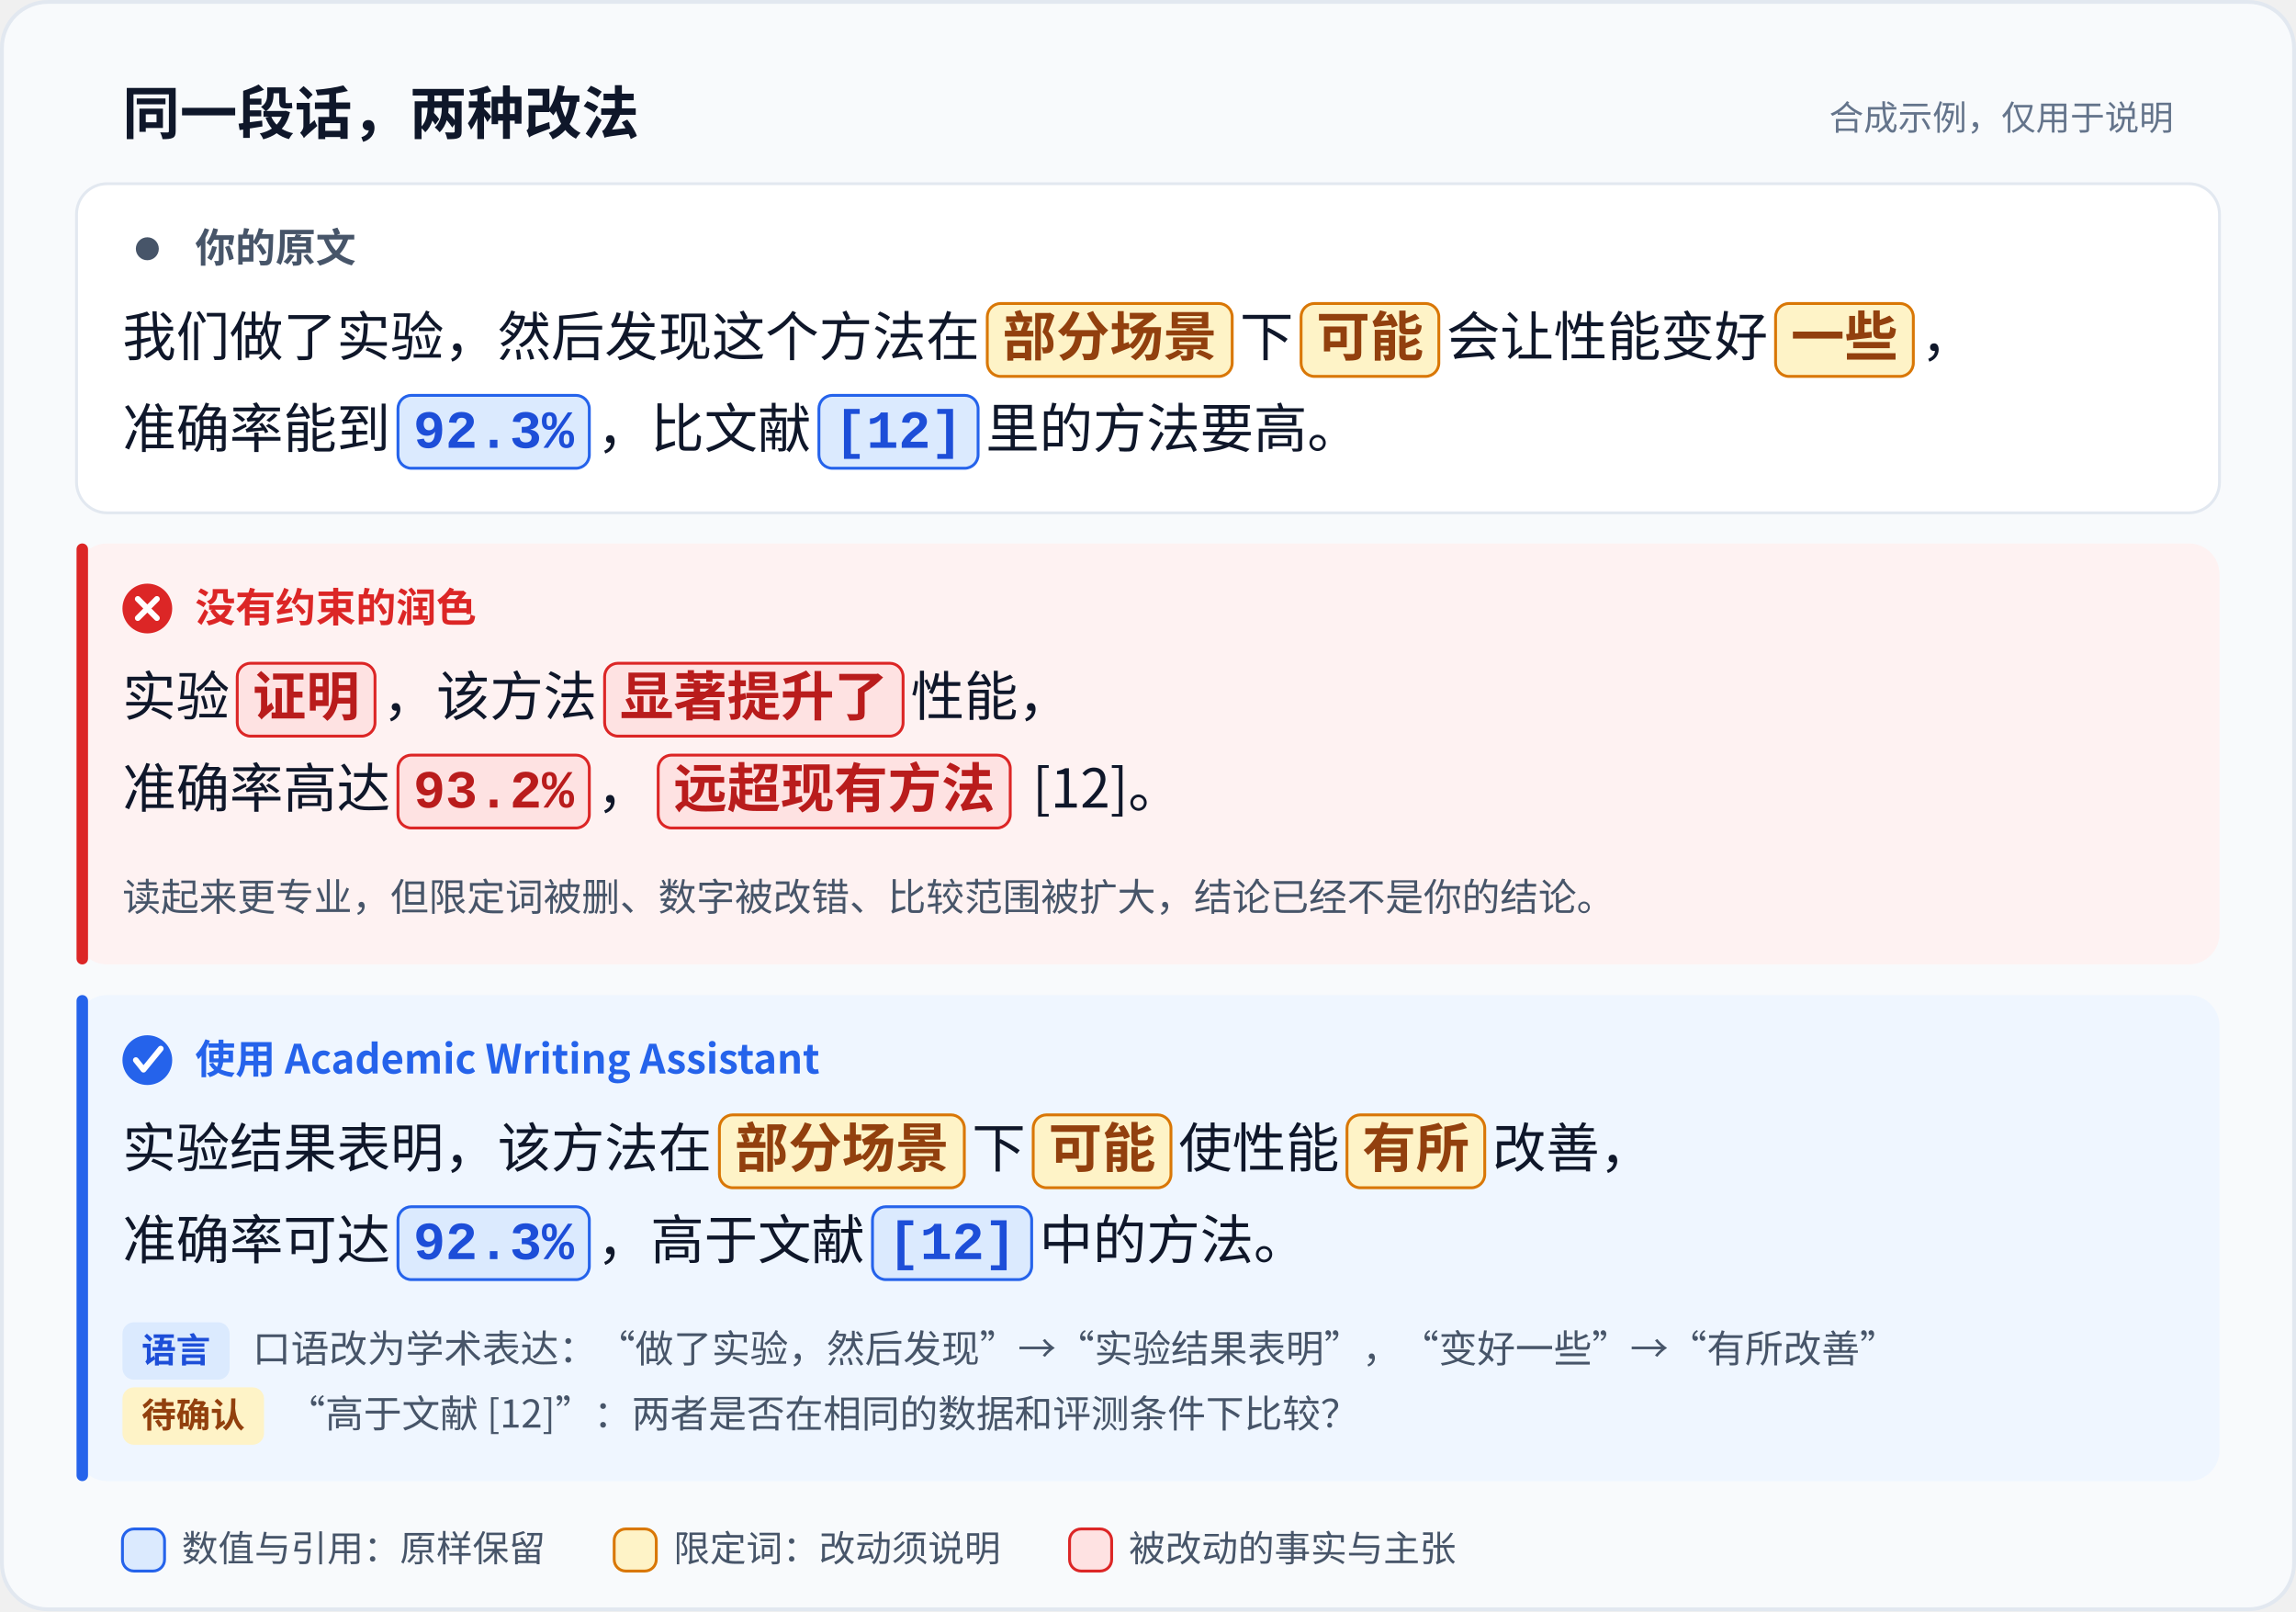
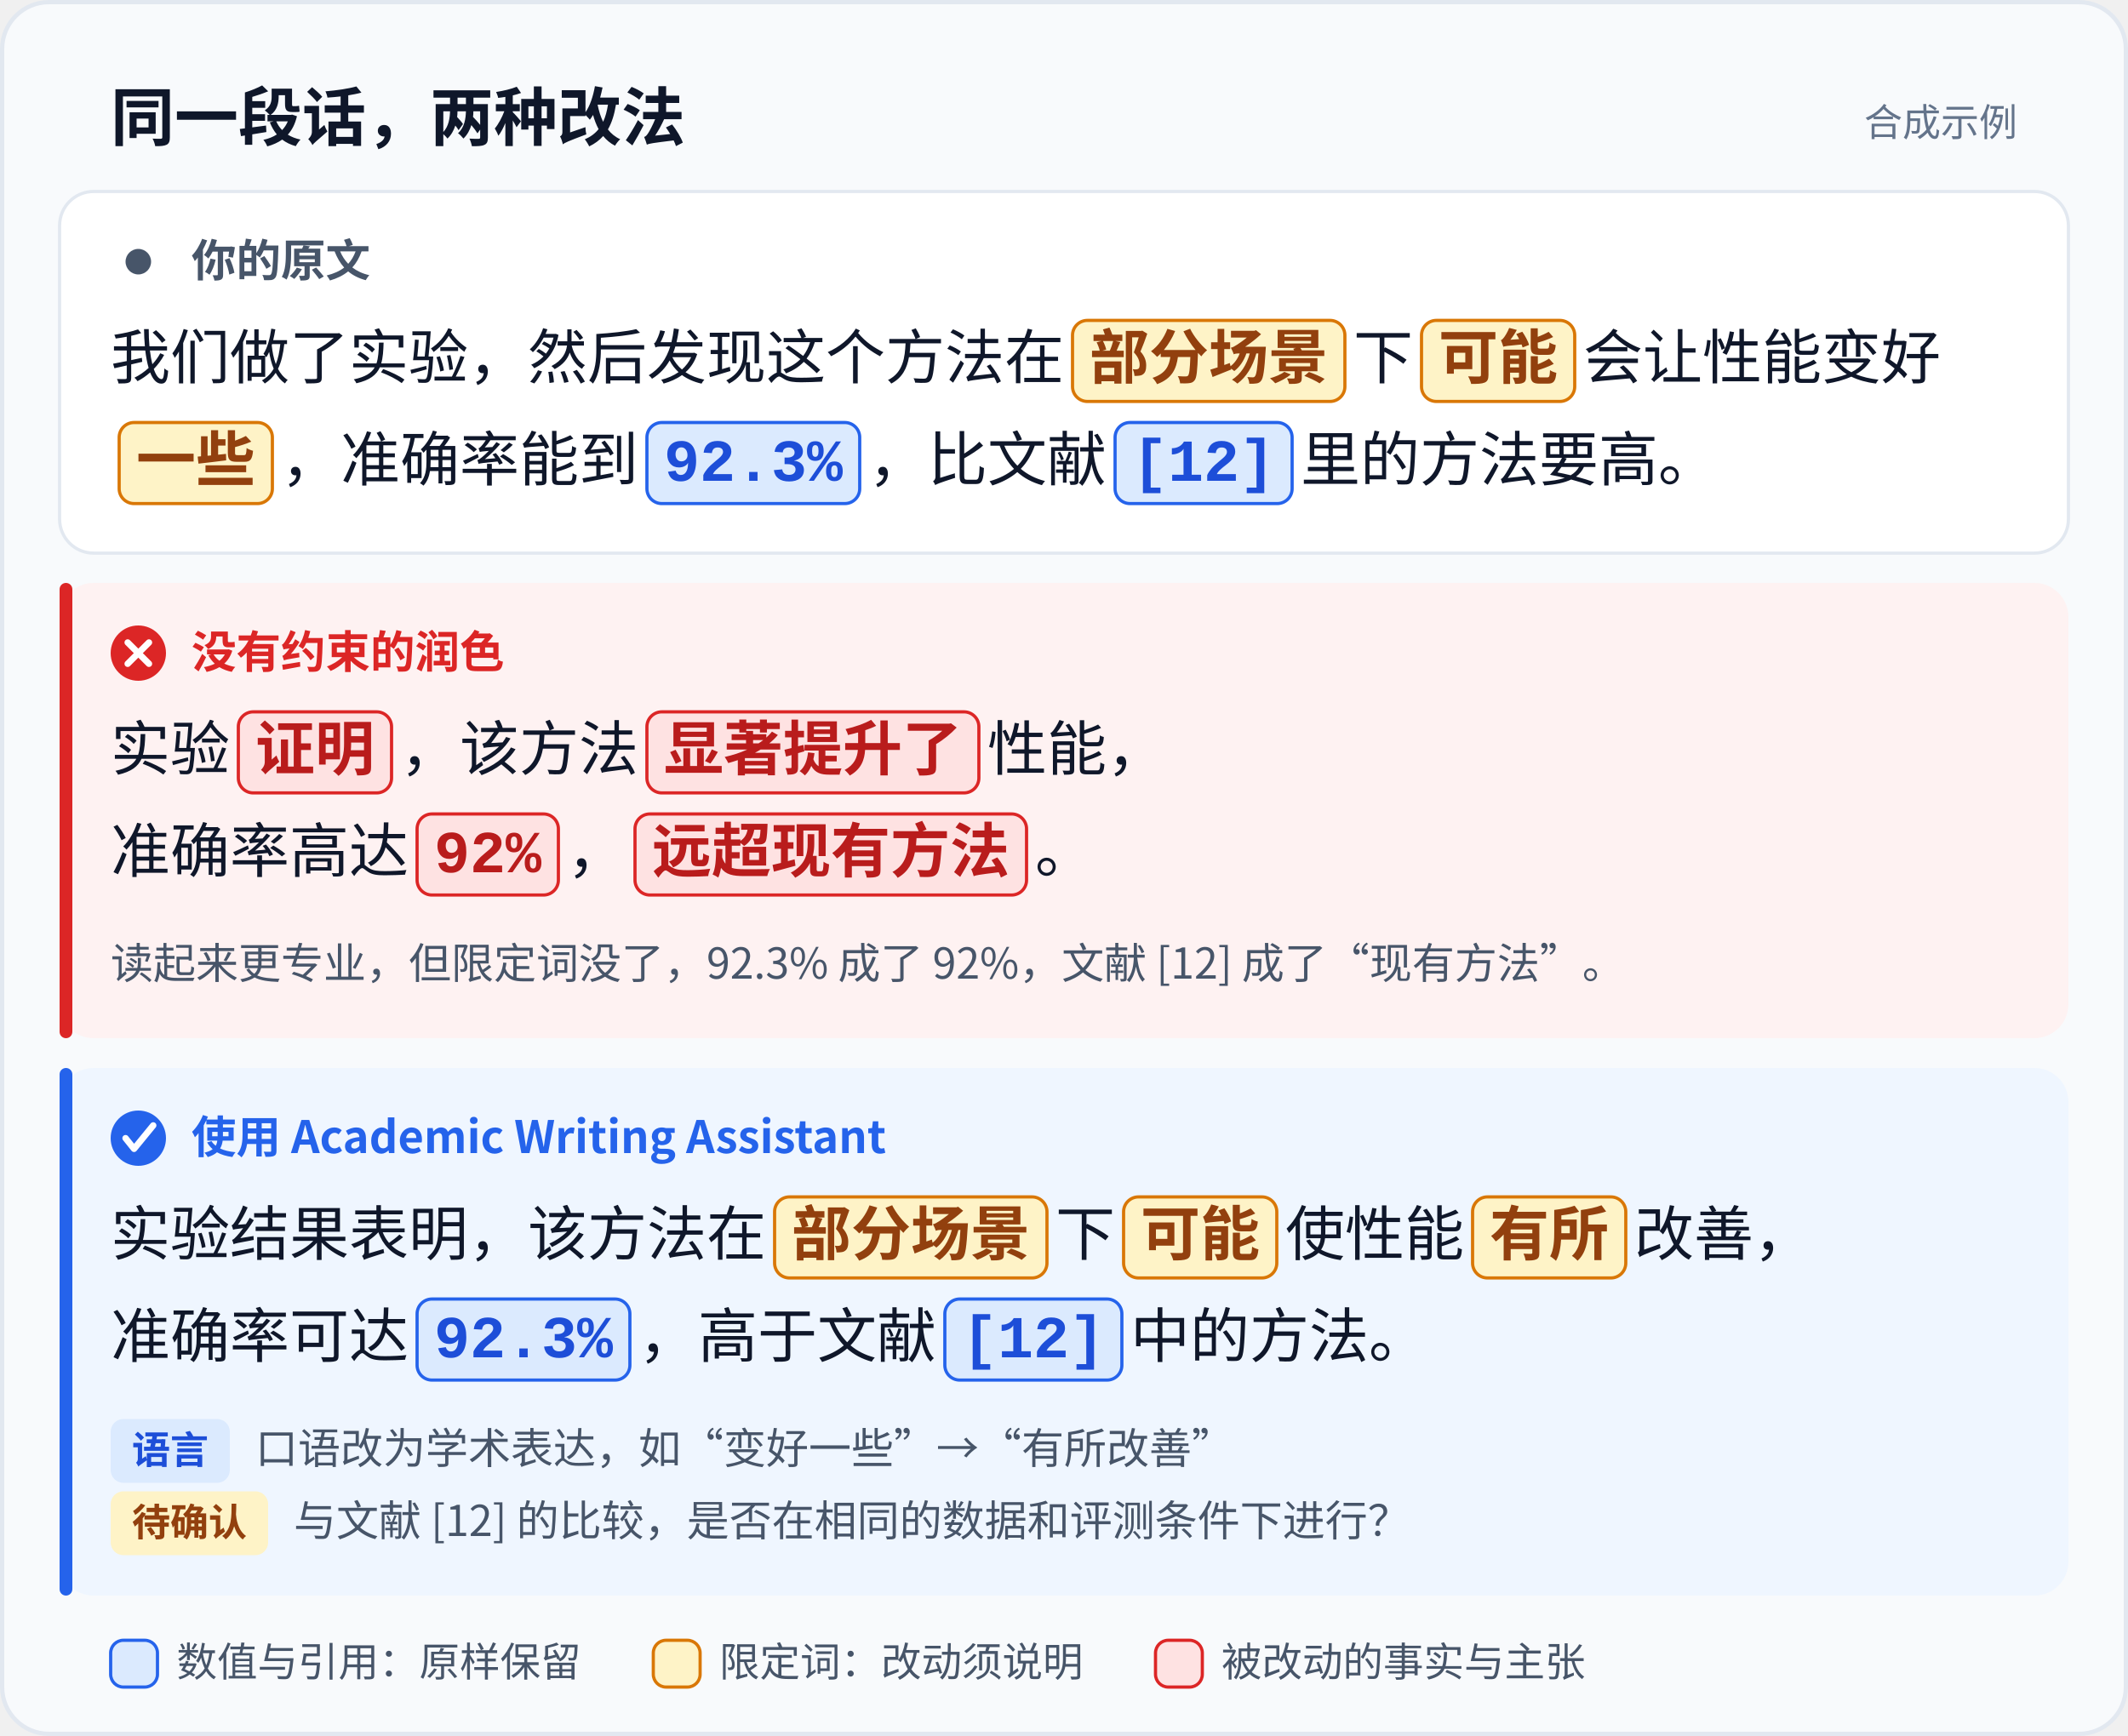
- <svg xmlns="http://www.w3.org/2000/svg" width="1200" height="842" viewBox="0 0 1200 842" role="img" aria-labelledby="title desc">
-   <rect x="1" y="1" width="1198" height="840" rx="24" fill="#F8FAFC" stroke="#E2E8F0" stroke-width="2" />
+ <svg xmlns="http://www.w3.org/2000/svg" width="1000" height="816" viewBox="0 0 1000 816" role="img" aria-labelledby="title desc">
+   <rect x="1" y="1" width="998" height="814" rx="22" fill="#F8FAFC" stroke="#E2E8F0" stroke-width="2" />
  <g id="header">
-     <text x="64.0" y="70.0" font-family="-apple-system, BlinkMacSystemFont, 'Segoe UI', 'PingFang SC', 'Hiragino Sans GB', 'Microsoft YaHei', 'Noto Sans CJK SC', sans-serif" font-size="30" font-weight="700" fill="#0F172A" textLength="270.0" lengthAdjust="spacingAndGlyphs">同一段话，两种改法</text>
-     <text x="1136.0" y="68.0" font-family="-apple-system, BlinkMacSystemFont, 'Segoe UI', 'PingFang SC', 'Hiragino Sans GB', 'Microsoft YaHei', 'Noto Sans CJK SC', sans-serif" font-size="18" font-weight="400" fill="#64748B" text-anchor="end" textLength="180.0" lengthAdjust="spacingAndGlyphs">合成示例，仅用于说明</text>
+     <text x="52.0" y="66.0" font-family="-apple-system, BlinkMacSystemFont, 'Segoe UI', 'PingFang SC', 'Hiragino Sans GB', 'Microsoft YaHei', 'Noto Sans CJK SC', sans-serif" font-size="30" font-weight="700" fill="#0F172A" textLength="270.0" lengthAdjust="spacingAndGlyphs">同一段话，两种改法</text>
+     <text x="948.0" y="64.0" font-family="-apple-system, BlinkMacSystemFont, 'Segoe UI', 'PingFang SC', 'Hiragino Sans GB', 'Microsoft YaHei', 'Noto Sans CJK SC', sans-serif" font-size="18" font-weight="400" fill="#64748B" text-anchor="end" textLength="72.0" lengthAdjust="spacingAndGlyphs">合成示例</text>
  </g>
  <g id="original">
-     <rect x="40" y="96" width="1120" height="172" rx="16" fill="#FFFFFF" stroke="#E2E8F0" stroke-width="1.5" />
-     <circle cx="77" cy="130" r="6" fill="#475569" />
-     <text x="102.0" y="137.0" font-family="-apple-system, BlinkMacSystemFont, 'Segoe UI', 'PingFang SC', 'Hiragino Sans GB', 'Microsoft YaHei', 'Noto Sans CJK SC', sans-serif" font-size="21" font-weight="700" fill="#475569" textLength="84.0" lengthAdjust="spacingAndGlyphs">你的原文</text>
-     <text x="64.0" y="186.0" font-family="-apple-system, BlinkMacSystemFont, 'Segoe UI', 'PingFang SC', 'Hiragino Sans GB', 'Microsoft YaHei', 'Noto Sans CJK SC', sans-serif" font-size="28" font-weight="400" fill="#0F172A" textLength="448.0" lengthAdjust="spacingAndGlyphs">我们做了实验，然后发现这个方法在</text>
-     <rect x="516.0" y="158.6" width="128.0" height="38.1" rx="7" fill="#FEF3C7" stroke="#D97706" stroke-width="1.5" />
-     <text x="524.0" y="186.0" font-family="-apple-system, BlinkMacSystemFont, 'Segoe UI', 'PingFang SC', 'Hiragino Sans GB', 'Microsoft YaHei', 'Noto Sans CJK SC', sans-serif" font-size="28" font-weight="600" fill="#92400E" textLength="112.0" lengthAdjust="spacingAndGlyphs">部分场景</text>
-     <text x="648.0" y="186.0" font-family="-apple-system, BlinkMacSystemFont, 'Segoe UI', 'PingFang SC', 'Hiragino Sans GB', 'Microsoft YaHei', 'Noto Sans CJK SC', sans-serif" font-size="28" font-weight="400" fill="#0F172A" textLength="28.0" lengthAdjust="spacingAndGlyphs">下</text>
-     <rect x="680.0" y="158.6" width="72.0" height="38.1" rx="7" fill="#FEF3C7" stroke="#D97706" stroke-width="1.5" />
-     <text x="688.0" y="186.0" font-family="-apple-system, BlinkMacSystemFont, 'Segoe UI', 'PingFang SC', 'Hiragino Sans GB', 'Microsoft YaHei', 'Noto Sans CJK SC', sans-serif" font-size="28" font-weight="600" fill="#92400E" textLength="56.0" lengthAdjust="spacingAndGlyphs">可能</text>
-     <text x="756.0" y="186.0" font-family="-apple-system, BlinkMacSystemFont, 'Segoe UI', 'PingFang SC', 'Hiragino Sans GB', 'Microsoft YaHei', 'Noto Sans CJK SC', sans-serif" font-size="28" font-weight="400" fill="#0F172A" textLength="168.0" lengthAdjust="spacingAndGlyphs">会让性能变好</text>
-     <rect x="928.0" y="158.6" width="72.0" height="38.1" rx="7" fill="#FEF3C7" stroke="#D97706" stroke-width="1.5" />
-     <text x="936.0" y="186.0" font-family="-apple-system, BlinkMacSystemFont, 'Segoe UI', 'PingFang SC', 'Hiragino Sans GB', 'Microsoft YaHei', 'Noto Sans CJK SC', sans-serif" font-size="28" font-weight="600" fill="#92400E" textLength="56.0" lengthAdjust="spacingAndGlyphs">一些</text>
-     <text x="1004.0" y="186.0" font-family="-apple-system, BlinkMacSystemFont, 'Segoe UI', 'PingFang SC', 'Hiragino Sans GB', 'Microsoft YaHei', 'Noto Sans CJK SC', sans-serif" font-size="28" font-weight="400" fill="#0F172A" textLength="28.0" lengthAdjust="spacingAndGlyphs">，</text>
-     <text x="64.0" y="234.0" font-family="-apple-system, BlinkMacSystemFont, 'Segoe UI', 'PingFang SC', 'Hiragino Sans GB', 'Microsoft YaHei', 'Noto Sans CJK SC', sans-serif" font-size="28" font-weight="400" fill="#0F172A" textLength="140.0" lengthAdjust="spacingAndGlyphs">准确率能到</text>
-     <rect x="208.0" y="206.6" width="100.0" height="38.1" rx="7" fill="#DBEAFE" stroke="#2563EB" stroke-width="1.5" />
-     <text x="216.0" y="234.0" font-family="ui-monospace, SFMono-Regular, Menlo, Consolas, 'Liberation Mono', monospace" font-size="28" font-weight="600" fill="#1D4ED8" textLength="84.0" lengthAdjust="spacingAndGlyphs">92.3%</text>
-     <text x="312.0" y="234.0" font-family="-apple-system, BlinkMacSystemFont, 'Segoe UI', 'PingFang SC', 'Hiragino Sans GB', 'Microsoft YaHei', 'Noto Sans CJK SC', sans-serif" font-size="28" font-weight="400" fill="#0F172A" textLength="112.0" lengthAdjust="spacingAndGlyphs">，比文献</text>
-     <rect x="428.0" y="206.6" width="83.2" height="38.1" rx="7" fill="#DBEAFE" stroke="#2563EB" stroke-width="1.5" />
-     <text x="436.0" y="234.0" font-family="ui-monospace, SFMono-Regular, Menlo, Consolas, 'Liberation Mono', monospace" font-size="28" font-weight="600" fill="#1D4ED8" textLength="67.2" lengthAdjust="spacingAndGlyphs">[12]</text>
-     <text x="515.2" y="234.0" font-family="-apple-system, BlinkMacSystemFont, 'Segoe UI', 'PingFang SC', 'Hiragino Sans GB', 'Microsoft YaHei', 'Noto Sans CJK SC', sans-serif" font-size="28" font-weight="400" fill="#0F172A" textLength="196.0" lengthAdjust="spacingAndGlyphs">里的方法要高。</text>
+     <rect x="28" y="90" width="944" height="170" rx="16" fill="#FFFFFF" stroke="#E2E8F0" stroke-width="1.5" />
+     <circle cx="65" cy="123" r="6" fill="#475569" />
+     <text x="90.0" y="130.0" font-family="-apple-system, BlinkMacSystemFont, 'Segoe UI', 'PingFang SC', 'Hiragino Sans GB', 'Microsoft YaHei', 'Noto Sans CJK SC', sans-serif" font-size="21" font-weight="700" fill="#475569" textLength="84.0" lengthAdjust="spacingAndGlyphs">你的原文</text>
+     <text x="52.0" y="178.0" font-family="-apple-system, BlinkMacSystemFont, 'Segoe UI', 'PingFang SC', 'Hiragino Sans GB', 'Microsoft YaHei', 'Noto Sans CJK SC', sans-serif" font-size="28" font-weight="400" fill="#0F172A" textLength="448.0" lengthAdjust="spacingAndGlyphs">我们做了实验，然后发现这个方法在</text>
+     <rect x="504.0" y="150.6" width="128.0" height="38.1" rx="7" fill="#FEF3C7" stroke="#D97706" stroke-width="1.5" />
+     <text x="512.0" y="178.0" font-family="-apple-system, BlinkMacSystemFont, 'Segoe UI', 'PingFang SC', 'Hiragino Sans GB', 'Microsoft YaHei', 'Noto Sans CJK SC', sans-serif" font-size="28" font-weight="600" fill="#92400E" textLength="112.0" lengthAdjust="spacingAndGlyphs">部分场景</text>
+     <text x="636.0" y="178.0" font-family="-apple-system, BlinkMacSystemFont, 'Segoe UI', 'PingFang SC', 'Hiragino Sans GB', 'Microsoft YaHei', 'Noto Sans CJK SC', sans-serif" font-size="28" font-weight="400" fill="#0F172A" textLength="28.0" lengthAdjust="spacingAndGlyphs">下</text>
+     <rect x="668.0" y="150.6" width="72.0" height="38.1" rx="7" fill="#FEF3C7" stroke="#D97706" stroke-width="1.5" />
+     <text x="676.0" y="178.0" font-family="-apple-system, BlinkMacSystemFont, 'Segoe UI', 'PingFang SC', 'Hiragino Sans GB', 'Microsoft YaHei', 'Noto Sans CJK SC', sans-serif" font-size="28" font-weight="600" fill="#92400E" textLength="56.0" lengthAdjust="spacingAndGlyphs">可能</text>
+     <text x="744.0" y="178.0" font-family="-apple-system, BlinkMacSystemFont, 'Segoe UI', 'PingFang SC', 'Hiragino Sans GB', 'Microsoft YaHei', 'Noto Sans CJK SC', sans-serif" font-size="28" font-weight="400" fill="#0F172A" textLength="168.0" lengthAdjust="spacingAndGlyphs">会让性能变好</text>
+     <rect x="56.0" y="198.6" width="72.0" height="38.1" rx="7" fill="#FEF3C7" stroke="#D97706" stroke-width="1.5" />
+     <text x="64.0" y="226.0" font-family="-apple-system, BlinkMacSystemFont, 'Segoe UI', 'PingFang SC', 'Hiragino Sans GB', 'Microsoft YaHei', 'Noto Sans CJK SC', sans-serif" font-size="28" font-weight="600" fill="#92400E" textLength="56.0" lengthAdjust="spacingAndGlyphs">一些</text>
+     <text x="132.0" y="226.0" font-family="-apple-system, BlinkMacSystemFont, 'Segoe UI', 'PingFang SC', 'Hiragino Sans GB', 'Microsoft YaHei', 'Noto Sans CJK SC', sans-serif" font-size="28" font-weight="400" fill="#0F172A" textLength="168.0" lengthAdjust="spacingAndGlyphs">，准确率能到</text>
+     <rect x="304.0" y="198.6" width="100.0" height="38.1" rx="7" fill="#DBEAFE" stroke="#2563EB" stroke-width="1.5" />
+     <text x="312.0" y="226.0" font-family="ui-monospace, SFMono-Regular, Menlo, Consolas, 'Liberation Mono', monospace" font-size="28" font-weight="600" fill="#1D4ED8" textLength="84.0" lengthAdjust="spacingAndGlyphs">92.3%</text>
+     <text x="408.0" y="226.0" font-family="-apple-system, BlinkMacSystemFont, 'Segoe UI', 'PingFang SC', 'Hiragino Sans GB', 'Microsoft YaHei', 'Noto Sans CJK SC', sans-serif" font-size="28" font-weight="400" fill="#0F172A" textLength="112.0" lengthAdjust="spacingAndGlyphs">，比文献</text>
+     <rect x="524.0" y="198.6" width="83.2" height="38.1" rx="7" fill="#DBEAFE" stroke="#2563EB" stroke-width="1.5" />
+     <text x="532.0" y="226.0" font-family="ui-monospace, SFMono-Regular, Menlo, Consolas, 'Liberation Mono', monospace" font-size="28" font-weight="600" fill="#1D4ED8" textLength="67.2" lengthAdjust="spacingAndGlyphs">[12]</text>
+     <text x="611.2" y="226.0" font-family="-apple-system, BlinkMacSystemFont, 'Segoe UI', 'PingFang SC', 'Hiragino Sans GB', 'Microsoft YaHei', 'Noto Sans CJK SC', sans-serif" font-size="28" font-weight="400" fill="#0F172A" textLength="196.0" lengthAdjust="spacingAndGlyphs">里的方法要高。</text>
  </g>
  <g id="unbounded">
-     <rect x="40" y="284" width="1120" height="220" rx="16" fill="#FEF2F2" />
-     <rect x="40" y="284" width="6" height="220" rx="3" fill="#DC2626" />
-     <circle cx="77" cy="318" r="13" fill="#DC2626" />
-     <path d="M72 313L82 323M82 313L72 323" fill="none" stroke="#FFFFFF" stroke-width="3" stroke-linecap="round" />
-     <text x="102.0" y="325.0" font-family="-apple-system, BlinkMacSystemFont, 'Segoe UI', 'PingFang SC', 'Hiragino Sans GB', 'Microsoft YaHei', 'Noto Sans CJK SC', sans-serif" font-size="21" font-weight="700" fill="#DC2626" textLength="147.0" lengthAdjust="spacingAndGlyphs">没有约束的润色</text>
-     <text x="64.0" y="374.0" font-family="-apple-system, BlinkMacSystemFont, 'Segoe UI', 'PingFang SC', 'Hiragino Sans GB', 'Microsoft YaHei', 'Noto Sans CJK SC', sans-serif" font-size="28" font-weight="400" fill="#0F172A" textLength="56.0" lengthAdjust="spacingAndGlyphs">实验</text>
-     <rect x="124.0" y="346.6" width="72.0" height="38.1" rx="7" fill="#FEE2E2" stroke="#DC2626" stroke-width="1.5" />
-     <text x="132.0" y="374.0" font-family="-apple-system, BlinkMacSystemFont, 'Segoe UI', 'PingFang SC', 'Hiragino Sans GB', 'Microsoft YaHei', 'Noto Sans CJK SC', sans-serif" font-size="28" font-weight="600" fill="#B91C1C" textLength="56.0" lengthAdjust="spacingAndGlyphs">证明</text>
-     <text x="200.0" y="374.0" font-family="-apple-system, BlinkMacSystemFont, 'Segoe UI', 'PingFang SC', 'Hiragino Sans GB', 'Microsoft YaHei', 'Noto Sans CJK SC', sans-serif" font-size="28" font-weight="400" fill="#0F172A" textLength="112.0" lengthAdjust="spacingAndGlyphs">，该方法</text>
-     <rect x="316.0" y="346.6" width="156.0" height="38.1" rx="7" fill="#FEE2E2" stroke="#DC2626" stroke-width="1.5" />
-     <text x="324.0" y="374.0" font-family="-apple-system, BlinkMacSystemFont, 'Segoe UI', 'PingFang SC', 'Hiragino Sans GB', 'Microsoft YaHei', 'Noto Sans CJK SC', sans-serif" font-size="28" font-weight="600" fill="#B91C1C" textLength="140.0" lengthAdjust="spacingAndGlyphs">显著提升了</text>
-     <text x="476.0" y="374.0" font-family="-apple-system, BlinkMacSystemFont, 'Segoe UI', 'PingFang SC', 'Hiragino Sans GB', 'Microsoft YaHei', 'Noto Sans CJK SC', sans-serif" font-size="28" font-weight="400" fill="#0F172A" textLength="84.0" lengthAdjust="spacingAndGlyphs">性能，</text>
-     <text x="64.0" y="422.0" font-family="-apple-system, BlinkMacSystemFont, 'Segoe UI', 'PingFang SC', 'Hiragino Sans GB', 'Microsoft YaHei', 'Noto Sans CJK SC', sans-serif" font-size="28" font-weight="400" fill="#0F172A" textLength="140.0" lengthAdjust="spacingAndGlyphs">准确率高达</text>
-     <rect x="208.0" y="394.6" width="100.0" height="38.1" rx="7" fill="#FEE2E2" stroke="#DC2626" stroke-width="1.5" />
-     <text x="216.0" y="422.0" font-family="ui-monospace, SFMono-Regular, Menlo, Consolas, 'Liberation Mono', monospace" font-size="28" font-weight="600" fill="#B91C1C" textLength="84.0" lengthAdjust="spacingAndGlyphs">93.2%</text>
-     <text x="312.0" y="422.0" font-family="-apple-system, BlinkMacSystemFont, 'Segoe UI', 'PingFang SC', 'Hiragino Sans GB', 'Microsoft YaHei', 'Noto Sans CJK SC', sans-serif" font-size="28" font-weight="400" fill="#0F172A" textLength="28.0" lengthAdjust="spacingAndGlyphs">，</text>
-     <rect x="344.0" y="394.6" width="184.0" height="38.1" rx="7" fill="#FEE2E2" stroke="#DC2626" stroke-width="1.5" />
-     <text x="352.0" y="422.0" font-family="-apple-system, BlinkMacSystemFont, 'Segoe UI', 'PingFang SC', 'Hiragino Sans GB', 'Microsoft YaHei', 'Noto Sans CJK SC', sans-serif" font-size="28" font-weight="600" fill="#B91C1C" textLength="168.0" lengthAdjust="spacingAndGlyphs">远超现有方法</text>
-     <text x="539.6" y="422.0" font-family="-apple-system, BlinkMacSystemFont, 'Segoe UI', 'PingFang SC', 'Hiragino Sans GB', 'Microsoft YaHei', 'Noto Sans CJK SC', sans-serif" font-size="28" font-weight="400" fill="#0F172A" textLength="80.6" lengthAdjust="spacingAndGlyphs">[12]。</text>
-     <text x="64.0" y="476.0" font-family="-apple-system, BlinkMacSystemFont, 'Segoe UI', 'PingFang SC', 'Hiragino Sans GB', 'Microsoft YaHei', 'Noto Sans CJK SC', sans-serif" font-size="20" font-weight="400" fill="#475569" textLength="780.0" lengthAdjust="spacingAndGlyphs">读起来更专业，但限定词被删、数字被改错、比较范围被扩大，结论已经不是你的结论。</text>
+     <rect x="28" y="274" width="944" height="214" rx="16" fill="#FEF2F2" />
+     <rect x="28" y="274" width="6" height="214" rx="3" fill="#DC2626" />
+     <circle cx="65" cy="307" r="13" fill="#DC2626" />
+     <path d="M60 302L70 312M70 302L60 312" fill="none" stroke="#FFFFFF" stroke-width="3" stroke-linecap="round" />
+     <text x="90.0" y="314.0" font-family="-apple-system, BlinkMacSystemFont, 'Segoe UI', 'PingFang SC', 'Hiragino Sans GB', 'Microsoft YaHei', 'Noto Sans CJK SC', sans-serif" font-size="21" font-weight="700" fill="#DC2626" textLength="147.0" lengthAdjust="spacingAndGlyphs">没有约束的润色</text>
+     <text x="52.0" y="362.0" font-family="-apple-system, BlinkMacSystemFont, 'Segoe UI', 'PingFang SC', 'Hiragino Sans GB', 'Microsoft YaHei', 'Noto Sans CJK SC', sans-serif" font-size="28" font-weight="400" fill="#0F172A" textLength="56.0" lengthAdjust="spacingAndGlyphs">实验</text>
+     <rect x="112.0" y="334.6" width="72.0" height="38.1" rx="7" fill="#FEE2E2" stroke="#DC2626" stroke-width="1.5" />
+     <text x="120.0" y="362.0" font-family="-apple-system, BlinkMacSystemFont, 'Segoe UI', 'PingFang SC', 'Hiragino Sans GB', 'Microsoft YaHei', 'Noto Sans CJK SC', sans-serif" font-size="28" font-weight="600" fill="#B91C1C" textLength="56.0" lengthAdjust="spacingAndGlyphs">证明</text>
+     <text x="188.0" y="362.0" font-family="-apple-system, BlinkMacSystemFont, 'Segoe UI', 'PingFang SC', 'Hiragino Sans GB', 'Microsoft YaHei', 'Noto Sans CJK SC', sans-serif" font-size="28" font-weight="400" fill="#0F172A" textLength="112.0" lengthAdjust="spacingAndGlyphs">，该方法</text>
+     <rect x="304.0" y="334.6" width="156.0" height="38.1" rx="7" fill="#FEE2E2" stroke="#DC2626" stroke-width="1.5" />
+     <text x="312.0" y="362.0" font-family="-apple-system, BlinkMacSystemFont, 'Segoe UI', 'PingFang SC', 'Hiragino Sans GB', 'Microsoft YaHei', 'Noto Sans CJK SC', sans-serif" font-size="28" font-weight="600" fill="#B91C1C" textLength="140.0" lengthAdjust="spacingAndGlyphs">显著提升了</text>
+     <text x="464.0" y="362.0" font-family="-apple-system, BlinkMacSystemFont, 'Segoe UI', 'PingFang SC', 'Hiragino Sans GB', 'Microsoft YaHei', 'Noto Sans CJK SC', sans-serif" font-size="28" font-weight="400" fill="#0F172A" textLength="84.0" lengthAdjust="spacingAndGlyphs">性能，</text>
+     <text x="52.0" y="410.0" font-family="-apple-system, BlinkMacSystemFont, 'Segoe UI', 'PingFang SC', 'Hiragino Sans GB', 'Microsoft YaHei', 'Noto Sans CJK SC', sans-serif" font-size="28" font-weight="400" fill="#0F172A" textLength="140.0" lengthAdjust="spacingAndGlyphs">准确率高达</text>
+     <rect x="196.0" y="382.6" width="66.4" height="38.1" rx="7" fill="#FEE2E2" stroke="#DC2626" stroke-width="1.5" />
+     <text x="204.0" y="410.0" font-family="ui-monospace, SFMono-Regular, Menlo, Consolas, 'Liberation Mono', monospace" font-size="28" font-weight="600" fill="#B91C1C" textLength="50.4" lengthAdjust="spacingAndGlyphs">92%</text>
+     <text x="266.4" y="410.0" font-family="-apple-system, BlinkMacSystemFont, 'Segoe UI', 'PingFang SC', 'Hiragino Sans GB', 'Microsoft YaHei', 'Noto Sans CJK SC', sans-serif" font-size="28" font-weight="400" fill="#0F172A" textLength="28.0" lengthAdjust="spacingAndGlyphs">，</text>
+     <rect x="298.4" y="382.6" width="184.0" height="38.1" rx="7" fill="#FEE2E2" stroke="#DC2626" stroke-width="1.5" />
+     <text x="306.4" y="410.0" font-family="-apple-system, BlinkMacSystemFont, 'Segoe UI', 'PingFang SC', 'Hiragino Sans GB', 'Microsoft YaHei', 'Noto Sans CJK SC', sans-serif" font-size="28" font-weight="600" fill="#B91C1C" textLength="168.0" lengthAdjust="spacingAndGlyphs">远超现有方法</text>
+     <text x="486.4" y="410.0" font-family="-apple-system, BlinkMacSystemFont, 'Segoe UI', 'PingFang SC', 'Hiragino Sans GB', 'Microsoft YaHei', 'Noto Sans CJK SC', sans-serif" font-size="28" font-weight="400" fill="#0F172A" textLength="28.0" lengthAdjust="spacingAndGlyphs">。</text>
+     <text x="52.0" y="460.0" font-family="-apple-system, BlinkMacSystemFont, 'Segoe UI', 'PingFang SC', 'Hiragino Sans GB', 'Microsoft YaHei', 'Noto Sans CJK SC', sans-serif" font-size="20" font-weight="400" fill="#475569" textLength="695.0" lengthAdjust="spacingAndGlyphs">读起来更专业，但限定词没了，92.3% 成了 92%，文献 [12] 成了“现有方法”。</text>
  </g>
  <g id="skill">
-     <rect x="40" y="520" width="1120" height="254" rx="16" fill="#EFF6FF" />
-     <rect x="40" y="520" width="6" height="254" rx="3" fill="#2563EB" />
-     <circle cx="77" cy="554" r="13" fill="#2563EB" />
-     <path d="M71 554L75 559L84 548" fill="none" stroke="#FFFFFF" stroke-width="3" stroke-linecap="round" stroke-linejoin="round" />
-     <text x="102.0" y="561.0" font-family="-apple-system, BlinkMacSystemFont, 'Segoe UI', 'PingFang SC', 'Hiragino Sans GB', 'Microsoft YaHei', 'Noto Sans CJK SC', sans-serif" font-size="21" font-weight="700" fill="#2563EB" textLength="310.6" lengthAdjust="spacingAndGlyphs">使用 Academic Writing Assistant</text>
-     <text x="64.0" y="610.0" font-family="-apple-system, BlinkMacSystemFont, 'Segoe UI', 'PingFang SC', 'Hiragino Sans GB', 'Microsoft YaHei', 'Noto Sans CJK SC', sans-serif" font-size="28" font-weight="400" fill="#0F172A" textLength="308.0" lengthAdjust="spacingAndGlyphs">实验结果表明，该方法在</text>
-     <rect x="376.0" y="582.6" width="128.0" height="38.1" rx="7" fill="#FEF3C7" stroke="#D97706" stroke-width="1.5" />
-     <text x="384.0" y="610.0" font-family="-apple-system, BlinkMacSystemFont, 'Segoe UI', 'PingFang SC', 'Hiragino Sans GB', 'Microsoft YaHei', 'Noto Sans CJK SC', sans-serif" font-size="28" font-weight="600" fill="#92400E" textLength="112.0" lengthAdjust="spacingAndGlyphs">部分场景</text>
-     <text x="508.0" y="610.0" font-family="-apple-system, BlinkMacSystemFont, 'Segoe UI', 'PingFang SC', 'Hiragino Sans GB', 'Microsoft YaHei', 'Noto Sans CJK SC', sans-serif" font-size="28" font-weight="400" fill="#0F172A" textLength="28.0" lengthAdjust="spacingAndGlyphs">下</text>
-     <rect x="540.0" y="582.6" width="72.0" height="38.1" rx="7" fill="#FEF3C7" stroke="#D97706" stroke-width="1.5" />
-     <text x="548.0" y="610.0" font-family="-apple-system, BlinkMacSystemFont, 'Segoe UI', 'PingFang SC', 'Hiragino Sans GB', 'Microsoft YaHei', 'Noto Sans CJK SC', sans-serif" font-size="28" font-weight="600" fill="#92400E" textLength="56.0" lengthAdjust="spacingAndGlyphs">可能</text>
-     <text x="616.0" y="610.0" font-family="-apple-system, BlinkMacSystemFont, 'Segoe UI', 'PingFang SC', 'Hiragino Sans GB', 'Microsoft YaHei', 'Noto Sans CJK SC', sans-serif" font-size="28" font-weight="400" fill="#0F172A" textLength="84.0" lengthAdjust="spacingAndGlyphs">使性能</text>
-     <rect x="704.0" y="582.6" width="72.0" height="38.1" rx="7" fill="#FEF3C7" stroke="#D97706" stroke-width="1.5" />
-     <text x="712.0" y="610.0" font-family="-apple-system, BlinkMacSystemFont, 'Segoe UI', 'PingFang SC', 'Hiragino Sans GB', 'Microsoft YaHei', 'Noto Sans CJK SC', sans-serif" font-size="28" font-weight="600" fill="#92400E" textLength="56.0" lengthAdjust="spacingAndGlyphs">有所</text>
-     <text x="780.0" y="610.0" font-family="-apple-system, BlinkMacSystemFont, 'Segoe UI', 'PingFang SC', 'Hiragino Sans GB', 'Microsoft YaHei', 'Noto Sans CJK SC', sans-serif" font-size="28" font-weight="400" fill="#0F172A" textLength="84.0" lengthAdjust="spacingAndGlyphs">改善，</text>
-     <text x="64.0" y="658.0" font-family="-apple-system, BlinkMacSystemFont, 'Segoe UI', 'PingFang SC', 'Hiragino Sans GB', 'Microsoft YaHei', 'Noto Sans CJK SC', sans-serif" font-size="28" font-weight="400" fill="#0F172A" textLength="140.0" lengthAdjust="spacingAndGlyphs">准确率可达</text>
-     <rect x="208.0" y="630.6" width="100.0" height="38.1" rx="7" fill="#DBEAFE" stroke="#2563EB" stroke-width="1.5" />
-     <text x="216.0" y="658.0" font-family="ui-monospace, SFMono-Regular, Menlo, Consolas, 'Liberation Mono', monospace" font-size="28" font-weight="600" fill="#1D4ED8" textLength="84.0" lengthAdjust="spacingAndGlyphs">92.3%</text>
-     <text x="312.0" y="658.0" font-family="-apple-system, BlinkMacSystemFont, 'Segoe UI', 'PingFang SC', 'Hiragino Sans GB', 'Microsoft YaHei', 'Noto Sans CJK SC', sans-serif" font-size="28" font-weight="400" fill="#0F172A" textLength="140.0" lengthAdjust="spacingAndGlyphs">，高于文献</text>
-     <rect x="456.0" y="630.6" width="83.2" height="38.1" rx="7" fill="#DBEAFE" stroke="#2563EB" stroke-width="1.5" />
-     <text x="464.0" y="658.0" font-family="ui-monospace, SFMono-Regular, Menlo, Consolas, 'Liberation Mono', monospace" font-size="28" font-weight="600" fill="#1D4ED8" textLength="67.2" lengthAdjust="spacingAndGlyphs">[12]</text>
-     <text x="543.2" y="658.0" font-family="-apple-system, BlinkMacSystemFont, 'Segoe UI', 'PingFang SC', 'Hiragino Sans GB', 'Microsoft YaHei', 'Noto Sans CJK SC', sans-serif" font-size="28" font-weight="400" fill="#0F172A" textLength="140.0" lengthAdjust="spacingAndGlyphs">中的方法。</text>
-     <rect x="64" y="691" width="56.0" height="30" rx="6" fill="#DBEAFE" />
-     <text x="74.0" y="712.0" font-family="-apple-system, BlinkMacSystemFont, 'Segoe UI', 'PingFang SC', 'Hiragino Sans GB', 'Microsoft YaHei', 'Noto Sans CJK SC', sans-serif" font-size="18" font-weight="600" fill="#1D4ED8" textLength="36.0" lengthAdjust="spacingAndGlyphs">语言</text>
-     <text x="132.0" y="712.0" font-family="-apple-system, BlinkMacSystemFont, 'Segoe UI', 'PingFang SC', 'Hiragino Sans GB', 'Microsoft YaHei', 'Noto Sans CJK SC', sans-serif" font-size="20" font-weight="400" fill="#475569" textLength="762.0" lengthAdjust="spacingAndGlyphs">口语改为学术表达：“做了实验，然后发现”→“实验结果表明”，“变好一些”→“有所改善”</text>
-     <rect x="64" y="725" width="74.0" height="30" rx="6" fill="#FEF3C7" />
-     <text x="74.0" y="746.0" font-family="-apple-system, BlinkMacSystemFont, 'Segoe UI', 'PingFang SC', 'Hiragino Sans GB', 'Microsoft YaHei', 'Noto Sans CJK SC', sans-serif" font-size="18" font-weight="600" fill="#92400E" textLength="54.0" lengthAdjust="spacingAndGlyphs">待确认</text>
-     <text x="150.0" y="746.0" font-family="-apple-system, BlinkMacSystemFont, 'Segoe UI', 'PingFang SC', 'Hiragino Sans GB', 'Microsoft YaHei', 'Noto Sans CJK SC', sans-serif" font-size="20" font-weight="400" fill="#475569" textLength="539.0" lengthAdjust="spacingAndGlyphs">“高于文献 [12]”：两者是否在相同的数据和评测条件下比较？</text>
+     <rect x="28" y="502" width="944" height="248" rx="16" fill="#EFF6FF" />
+     <rect x="28" y="502" width="6" height="248" rx="3" fill="#2563EB" />
+     <circle cx="65" cy="535" r="13" fill="#2563EB" />
+     <path d="M59 535L63 540L72 529" fill="none" stroke="#FFFFFF" stroke-width="3" stroke-linecap="round" stroke-linejoin="round" />
+     <text x="90.0" y="542.0" font-family="-apple-system, BlinkMacSystemFont, 'Segoe UI', 'PingFang SC', 'Hiragino Sans GB', 'Microsoft YaHei', 'Noto Sans CJK SC', sans-serif" font-size="21" font-weight="700" fill="#2563EB" textLength="310.6" lengthAdjust="spacingAndGlyphs">使用 Academic Writing Assistant</text>
+     <text x="52.0" y="590.0" font-family="-apple-system, BlinkMacSystemFont, 'Segoe UI', 'PingFang SC', 'Hiragino Sans GB', 'Microsoft YaHei', 'Noto Sans CJK SC', sans-serif" font-size="28" font-weight="400" fill="#0F172A" textLength="308.0" lengthAdjust="spacingAndGlyphs">实验结果表明，该方法在</text>
+     <rect x="364.0" y="562.6" width="128.0" height="38.1" rx="7" fill="#FEF3C7" stroke="#D97706" stroke-width="1.5" />
+     <text x="372.0" y="590.0" font-family="-apple-system, BlinkMacSystemFont, 'Segoe UI', 'PingFang SC', 'Hiragino Sans GB', 'Microsoft YaHei', 'Noto Sans CJK SC', sans-serif" font-size="28" font-weight="600" fill="#92400E" textLength="112.0" lengthAdjust="spacingAndGlyphs">部分场景</text>
+     <text x="496.0" y="590.0" font-family="-apple-system, BlinkMacSystemFont, 'Segoe UI', 'PingFang SC', 'Hiragino Sans GB', 'Microsoft YaHei', 'Noto Sans CJK SC', sans-serif" font-size="28" font-weight="400" fill="#0F172A" textLength="28.0" lengthAdjust="spacingAndGlyphs">下</text>
+     <rect x="528.0" y="562.6" width="72.0" height="38.1" rx="7" fill="#FEF3C7" stroke="#D97706" stroke-width="1.5" />
+     <text x="536.0" y="590.0" font-family="-apple-system, BlinkMacSystemFont, 'Segoe UI', 'PingFang SC', 'Hiragino Sans GB', 'Microsoft YaHei', 'Noto Sans CJK SC', sans-serif" font-size="28" font-weight="600" fill="#92400E" textLength="56.0" lengthAdjust="spacingAndGlyphs">可能</text>
+     <text x="604.0" y="590.0" font-family="-apple-system, BlinkMacSystemFont, 'Segoe UI', 'PingFang SC', 'Hiragino Sans GB', 'Microsoft YaHei', 'Noto Sans CJK SC', sans-serif" font-size="28" font-weight="400" fill="#0F172A" textLength="84.0" lengthAdjust="spacingAndGlyphs">使性能</text>
+     <rect x="692.0" y="562.6" width="72.0" height="38.1" rx="7" fill="#FEF3C7" stroke="#D97706" stroke-width="1.5" />
+     <text x="700.0" y="590.0" font-family="-apple-system, BlinkMacSystemFont, 'Segoe UI', 'PingFang SC', 'Hiragino Sans GB', 'Microsoft YaHei', 'Noto Sans CJK SC', sans-serif" font-size="28" font-weight="600" fill="#92400E" textLength="56.0" lengthAdjust="spacingAndGlyphs">有所</text>
+     <text x="768.0" y="590.0" font-family="-apple-system, BlinkMacSystemFont, 'Segoe UI', 'PingFang SC', 'Hiragino Sans GB', 'Microsoft YaHei', 'Noto Sans CJK SC', sans-serif" font-size="28" font-weight="400" fill="#0F172A" textLength="84.0" lengthAdjust="spacingAndGlyphs">改善，</text>
+     <text x="52.0" y="638.0" font-family="-apple-system, BlinkMacSystemFont, 'Segoe UI', 'PingFang SC', 'Hiragino Sans GB', 'Microsoft YaHei', 'Noto Sans CJK SC', sans-serif" font-size="28" font-weight="400" fill="#0F172A" textLength="140.0" lengthAdjust="spacingAndGlyphs">准确率可达</text>
+     <rect x="196.0" y="610.6" width="100.0" height="38.1" rx="7" fill="#DBEAFE" stroke="#2563EB" stroke-width="1.5" />
+     <text x="204.0" y="638.0" font-family="ui-monospace, SFMono-Regular, Menlo, Consolas, 'Liberation Mono', monospace" font-size="28" font-weight="600" fill="#1D4ED8" textLength="84.0" lengthAdjust="spacingAndGlyphs">92.3%</text>
+     <text x="300.0" y="638.0" font-family="-apple-system, BlinkMacSystemFont, 'Segoe UI', 'PingFang SC', 'Hiragino Sans GB', 'Microsoft YaHei', 'Noto Sans CJK SC', sans-serif" font-size="28" font-weight="400" fill="#0F172A" textLength="140.0" lengthAdjust="spacingAndGlyphs">，高于文献</text>
+     <rect x="444.0" y="610.6" width="83.2" height="38.1" rx="7" fill="#DBEAFE" stroke="#2563EB" stroke-width="1.5" />
+     <text x="452.0" y="638.0" font-family="ui-monospace, SFMono-Regular, Menlo, Consolas, 'Liberation Mono', monospace" font-size="28" font-weight="600" fill="#1D4ED8" textLength="67.2" lengthAdjust="spacingAndGlyphs">[12]</text>
+     <text x="531.2" y="638.0" font-family="-apple-system, BlinkMacSystemFont, 'Segoe UI', 'PingFang SC', 'Hiragino Sans GB', 'Microsoft YaHei', 'Noto Sans CJK SC', sans-serif" font-size="28" font-weight="400" fill="#0F172A" textLength="140.0" lengthAdjust="spacingAndGlyphs">中的方法。</text>
+     <rect x="52" y="667" width="56.0" height="30" rx="6" fill="#DBEAFE" />
+     <text x="62.0" y="688.0" font-family="-apple-system, BlinkMacSystemFont, 'Segoe UI', 'PingFang SC', 'Hiragino Sans GB', 'Microsoft YaHei', 'Noto Sans CJK SC', sans-serif" font-size="18" font-weight="600" fill="#1D4ED8" textLength="36.0" lengthAdjust="spacingAndGlyphs">语言</text>
+     <text x="120.0" y="688.0" font-family="-apple-system, BlinkMacSystemFont, 'Segoe UI', 'PingFang SC', 'Hiragino Sans GB', 'Microsoft YaHei', 'Noto Sans CJK SC', sans-serif" font-size="20" font-weight="400" fill="#475569" textLength="411.0" lengthAdjust="spacingAndGlyphs">口语改为学术表达，如“变好一些”→“有所改善”</text>
+     <rect x="52" y="701" width="74.0" height="30" rx="6" fill="#FEF3C7" />
+     <text x="62.0" y="722.0" font-family="-apple-system, BlinkMacSystemFont, 'Segoe UI', 'PingFang SC', 'Hiragino Sans GB', 'Microsoft YaHei', 'Noto Sans CJK SC', sans-serif" font-size="18" font-weight="600" fill="#92400E" textLength="54.0" lengthAdjust="spacingAndGlyphs">待确认</text>
+     <text x="138.0" y="722.0" font-family="-apple-system, BlinkMacSystemFont, 'Segoe UI', 'PingFang SC', 'Hiragino Sans GB', 'Microsoft YaHei', 'Noto Sans CJK SC', sans-serif" font-size="20" font-weight="400" fill="#475569" textLength="528.4" lengthAdjust="spacingAndGlyphs">与文献 [12] 的比较，是否在相同的数据和评测条件下进行？</text>
  </g>
  <g id="legend">
-     <rect x="64" y="799" width="22" height="22" rx="6" fill="#DBEAFE" stroke="#2563EB" stroke-width="1.5" />
-     <text x="95.0" y="816.0" font-family="-apple-system, BlinkMacSystemFont, 'Segoe UI', 'PingFang SC', 'Hiragino Sans GB', 'Microsoft YaHei', 'Noto Sans CJK SC', sans-serif" font-size="19" font-weight="400" fill="#475569" textLength="190.0" lengthAdjust="spacingAndGlyphs">数值与引用：原样保留</text>
-     <rect x="321.0" y="799" width="22" height="22" rx="6" fill="#FEF3C7" stroke="#D97706" stroke-width="1.5" />
-     <text x="352.0" y="816.0" font-family="-apple-system, BlinkMacSystemFont, 'Segoe UI', 'PingFang SC', 'Hiragino Sans GB', 'Microsoft YaHei', 'Noto Sans CJK SC', sans-serif" font-size="19" font-weight="400" fill="#475569" textLength="171.0" lengthAdjust="spacingAndGlyphs">限定词：改动须说明</text>
-     <rect x="559.0" y="799" width="22" height="22" rx="6" fill="#FEE2E2" stroke="#DC2626" stroke-width="1.5" />
-     <text x="590.0" y="816.0" font-family="-apple-system, BlinkMacSystemFont, 'Segoe UI', 'PingFang SC', 'Hiragino Sans GB', 'Microsoft YaHei', 'Noto Sans CJK SC', sans-serif" font-size="19" font-weight="400" fill="#475569" textLength="171.0" lengthAdjust="spacingAndGlyphs">被改动的事实与主张</text>
+     <rect x="52" y="771" width="22" height="22" rx="6" fill="#DBEAFE" stroke="#2563EB" stroke-width="1.5" />
+     <text x="83.0" y="788.0" font-family="-apple-system, BlinkMacSystemFont, 'Segoe UI', 'PingFang SC', 'Hiragino Sans GB', 'Microsoft YaHei', 'Noto Sans CJK SC', sans-serif" font-size="19" font-weight="400" fill="#475569" textLength="190.0" lengthAdjust="spacingAndGlyphs">数值与引用：原样保留</text>
+     <rect x="307.0" y="771" width="22" height="22" rx="6" fill="#FEF3C7" stroke="#D97706" stroke-width="1.5" />
+     <text x="338.0" y="788.0" font-family="-apple-system, BlinkMacSystemFont, 'Segoe UI', 'PingFang SC', 'Hiragino Sans GB', 'Microsoft YaHei', 'Noto Sans CJK SC', sans-serif" font-size="19" font-weight="400" fill="#475569" textLength="171.0" lengthAdjust="spacingAndGlyphs">限定词：改动须说明</text>
+     <rect x="543.0" y="771" width="22" height="22" rx="6" fill="#FEE2E2" stroke="#DC2626" stroke-width="1.5" />
+     <text x="574.0" y="788.0" font-family="-apple-system, BlinkMacSystemFont, 'Segoe UI', 'PingFang SC', 'Hiragino Sans GB', 'Microsoft YaHei', 'Noto Sans CJK SC', sans-serif" font-size="19" font-weight="400" fill="#475569" textLength="171.0" lengthAdjust="spacingAndGlyphs">被改动的事实与主张</text>
  </g>
</svg>
